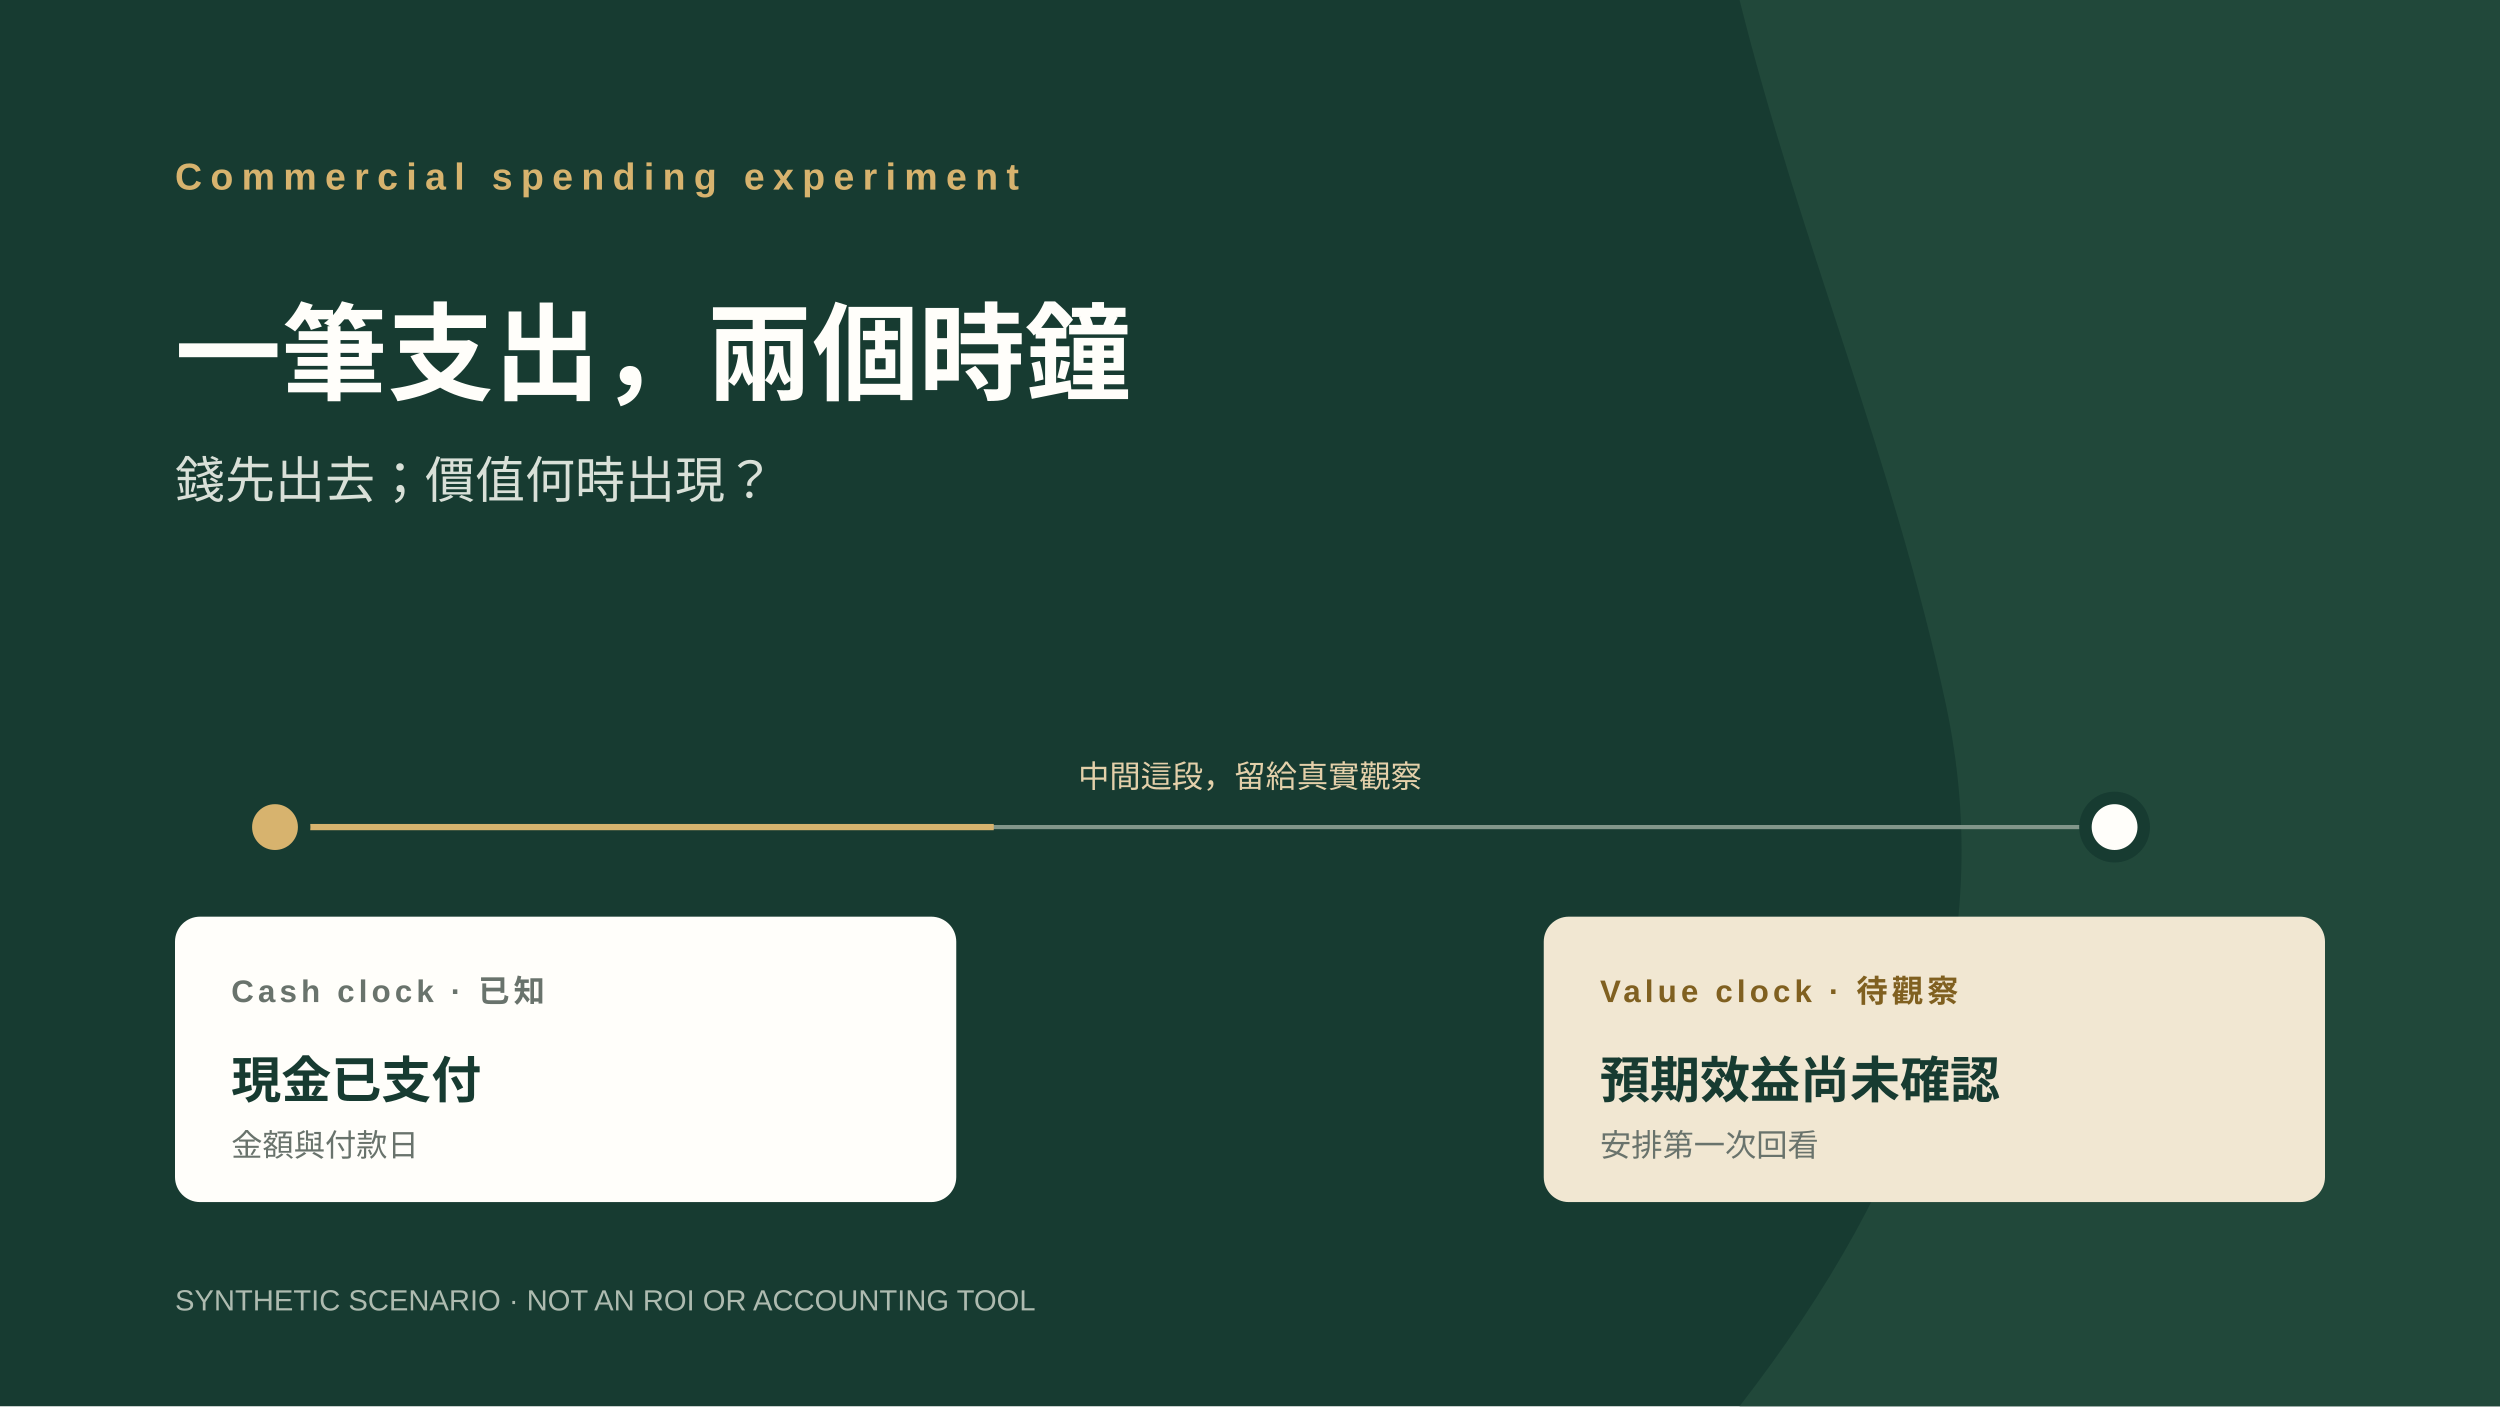
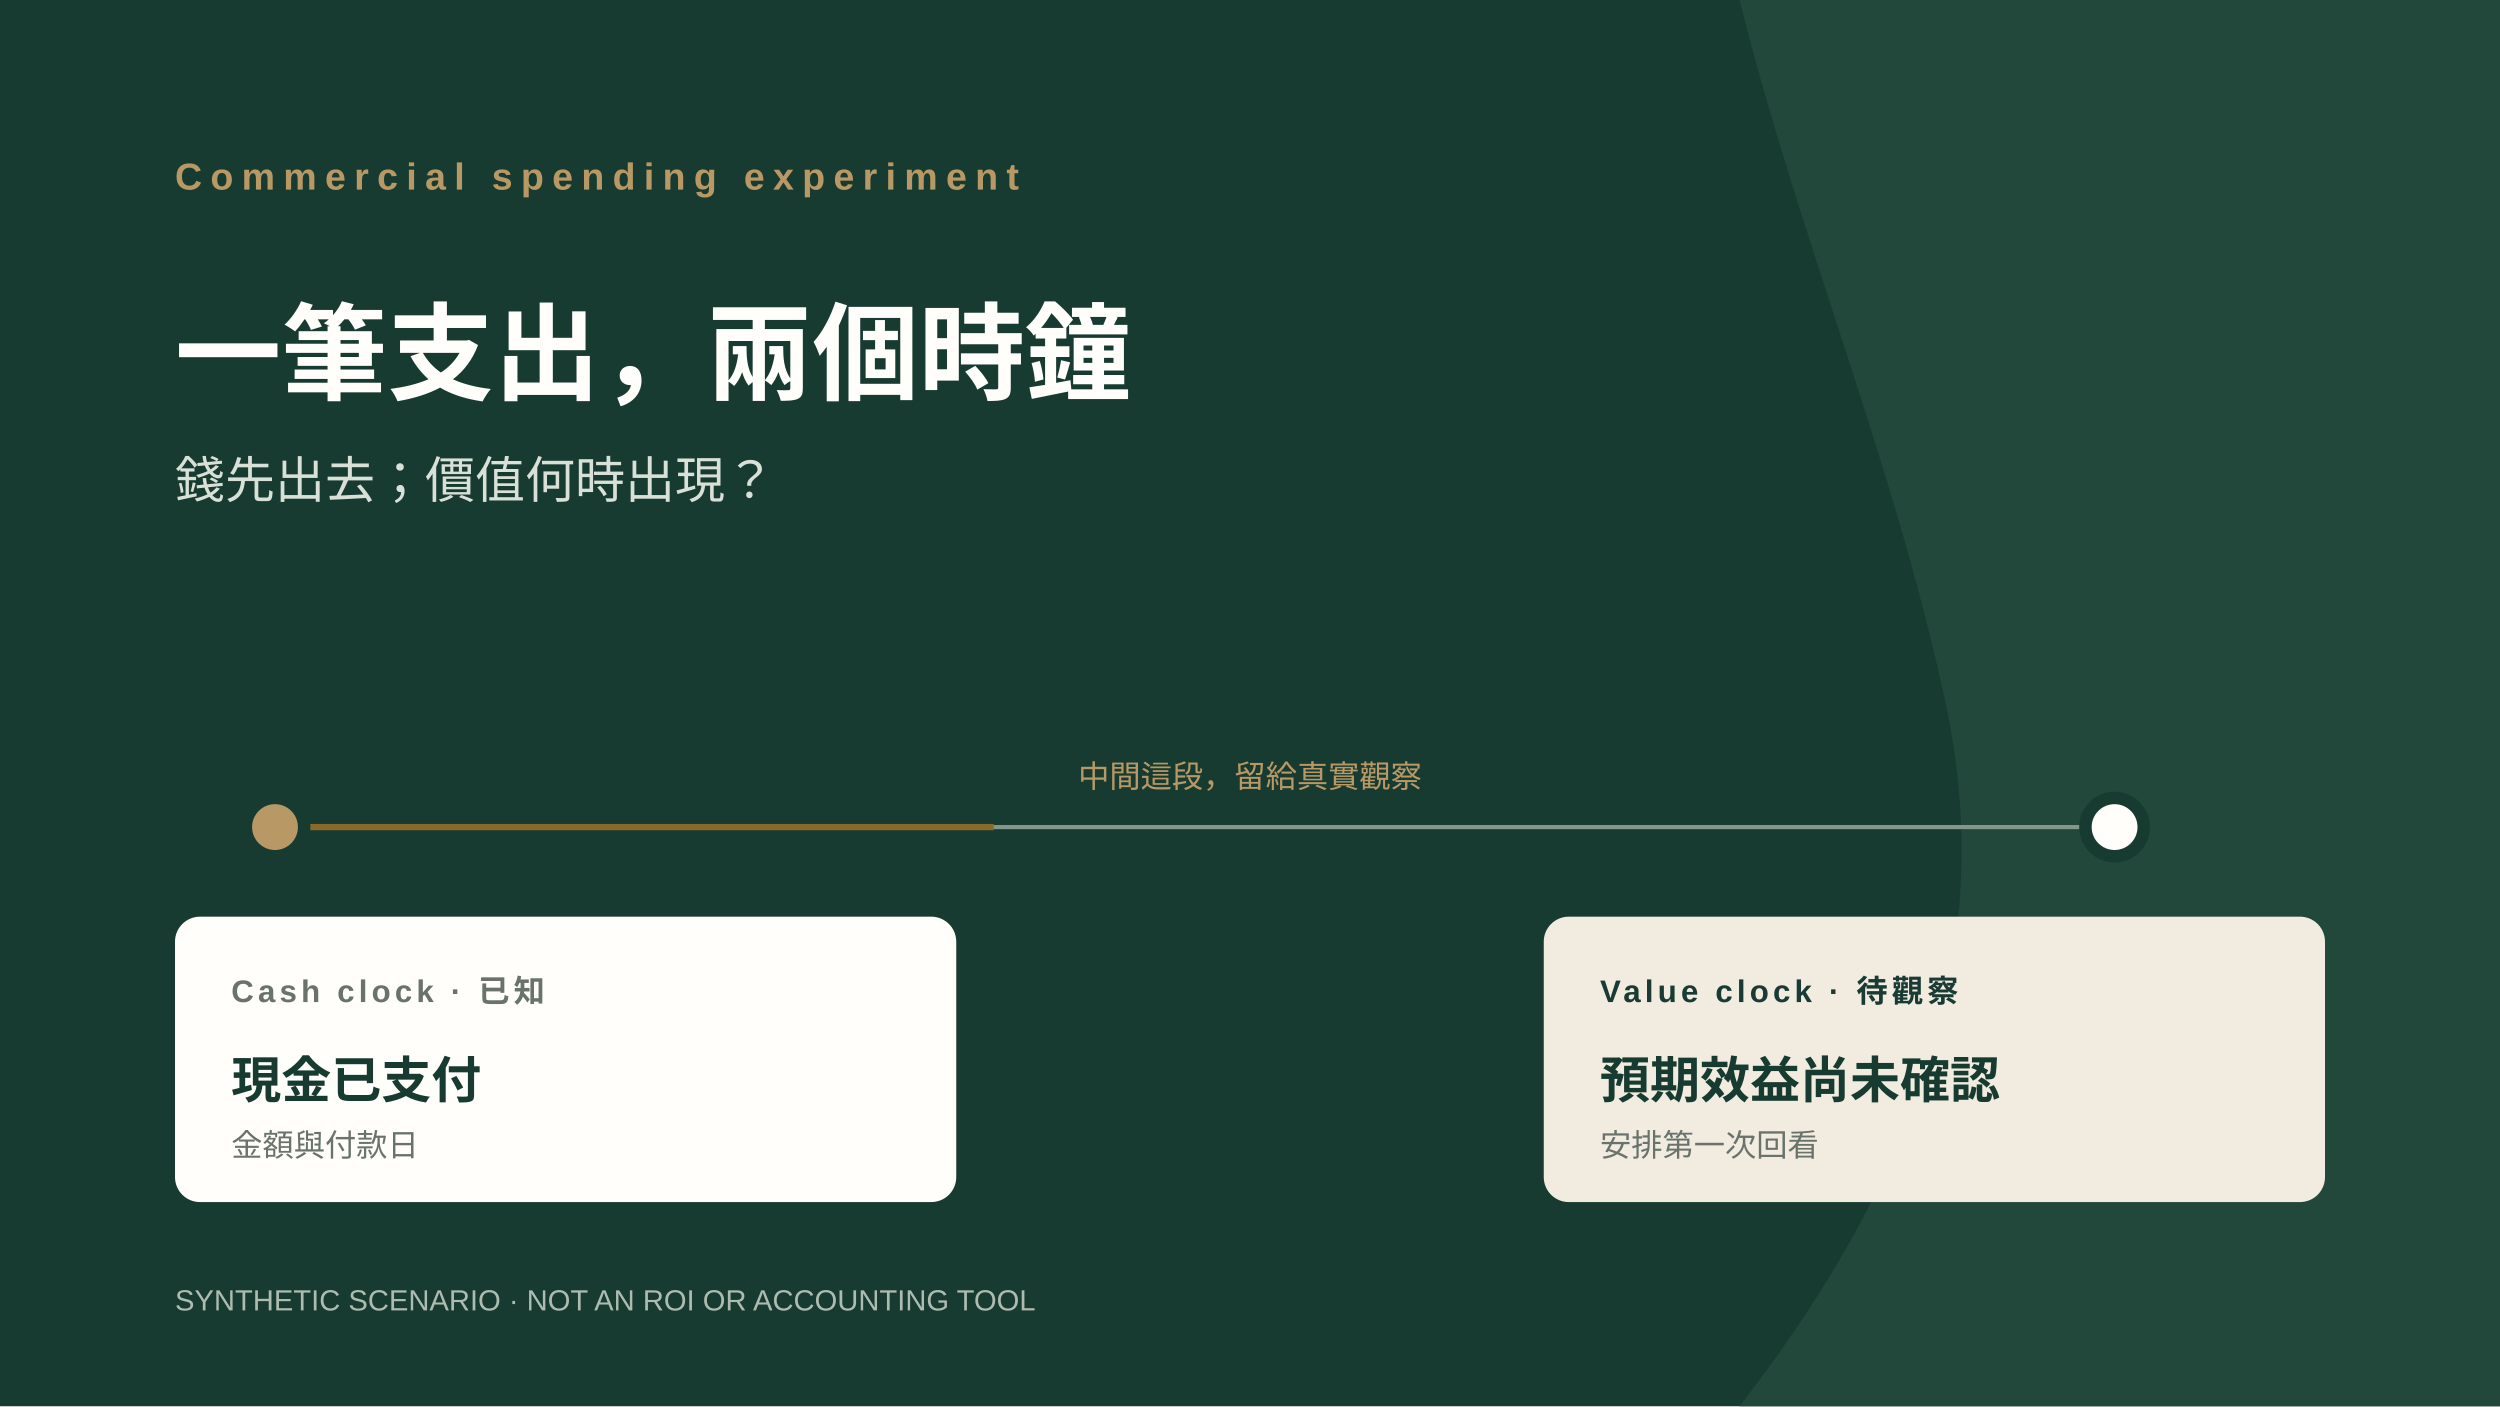
<svg xmlns="http://www.w3.org/2000/svg" viewBox="0 0 1200 675" role="img" aria-labelledby="title desc">
  <rect width="1200" height="675" fill="#173b31" />
  <path d="M835 0h365v675H835c86-111 124-220 99-337S864 116 835 0Z" fill="#21483a" />
-   <text x="84" y="91" fill="#d7b36e" font-family="Arial,'Microsoft JhengHei',sans-serif" font-size="18" font-weight="700" letter-spacing="4">Commercial spending experiment</text>
+   <text x="84" y="91" fill="#B89966" font-family="Arial,'Microsoft JhengHei',sans-serif" font-size="18" font-weight="700" letter-spacing="4">Commercial spending experiment</text>
  <text x="84" y="188" fill="#fffefa" font-family="Arial,'Microsoft JhengHei',sans-serif" font-size="51" font-weight="700">一筆支出，兩個時鐘</text>
  <text x="84" y="239" fill="#d9e0d8" font-family="Arial,'Microsoft JhengHei',sans-serif" font-size="24">錢先出去；價值何時出現？</text>
  <line x1="132" y1="397" x2="1015" y2="397" stroke="#82968a" stroke-width="2" />
-   <line x1="132" y1="397" x2="477" y2="397" stroke="#d7b36e" stroke-width="3" />
-   <circle cx="132" cy="397" r="14" fill="#d7b36e" stroke="#173b31" stroke-width="6" />
+   <line x1="132" y1="397" x2="477" y2="397" stroke="#8A6A2B" stroke-width="3" />
+   <circle cx="132" cy="397" r="14" fill="#B89966" stroke="#173b31" stroke-width="6" />
  <circle cx="1015" cy="397" r="14" fill="#fffefa" stroke="#173b31" stroke-width="6" />
  <rect x="84" y="440" width="375" height="137" rx="12" fill="#fffefa" />
  <text x="111" y="481" fill="#69736c" font-family="Arial,'Microsoft JhengHei',sans-serif" font-size="15" font-weight="700" letter-spacing="2">Cash clock · 已知</text>
  <text x="111" y="527" fill="#173b31" font-family="Arial,'Microsoft JhengHei',sans-serif" font-size="24" font-weight="700">現金已支付</text>
  <text x="111" y="555" fill="#69736c" font-family="Arial,'Microsoft JhengHei',sans-serif" font-size="15">金額與付款日</text>
-   <rect x="741" y="440" width="375" height="137" rx="12" fill="#f1e7d2" />
-   <text x="768" y="481" fill="#806020" font-family="Arial,'Microsoft JhengHei',sans-serif" font-size="15" font-weight="700" letter-spacing="2">Value clock · 待觀察</text>
+   <rect x="741" y="440" width="375" height="137" rx="12" fill="#F1EBE0" />
+   <text x="768" y="481" fill="#193A35" font-family="Arial,'Microsoft JhengHei',sans-serif" font-size="15" font-weight="700" letter-spacing="2">Value clock · 待觀察</text>
  <text x="768" y="527" fill="#173b31" font-family="Arial,'Microsoft JhengHei',sans-serif" font-size="24" font-weight="700">預期效益尚未確認</text>
  <text x="768" y="555" fill="#69736c" font-family="Arial,'Microsoft JhengHei',sans-serif" font-size="15">安排第一次回看</text>
-   <text x="600" y="378" fill="#e4d0aa" font-family="Arial,'Microsoft JhengHei',sans-serif" font-size="15" text-anchor="middle">中間這段，留給真實觀察</text>
+   <text x="600" y="378" fill="#B89966" font-family="Arial,'Microsoft JhengHei',sans-serif" font-size="15" text-anchor="middle">中間這段，留給真實觀察</text>
  <text x="84" y="629" fill="#aebbb0" font-family="Arial,'Microsoft JhengHei',sans-serif" font-size="14">SYNTHETIC SCENARIO · NOT AN ROI OR ACCOUNTING TOOL</text>
</svg>
